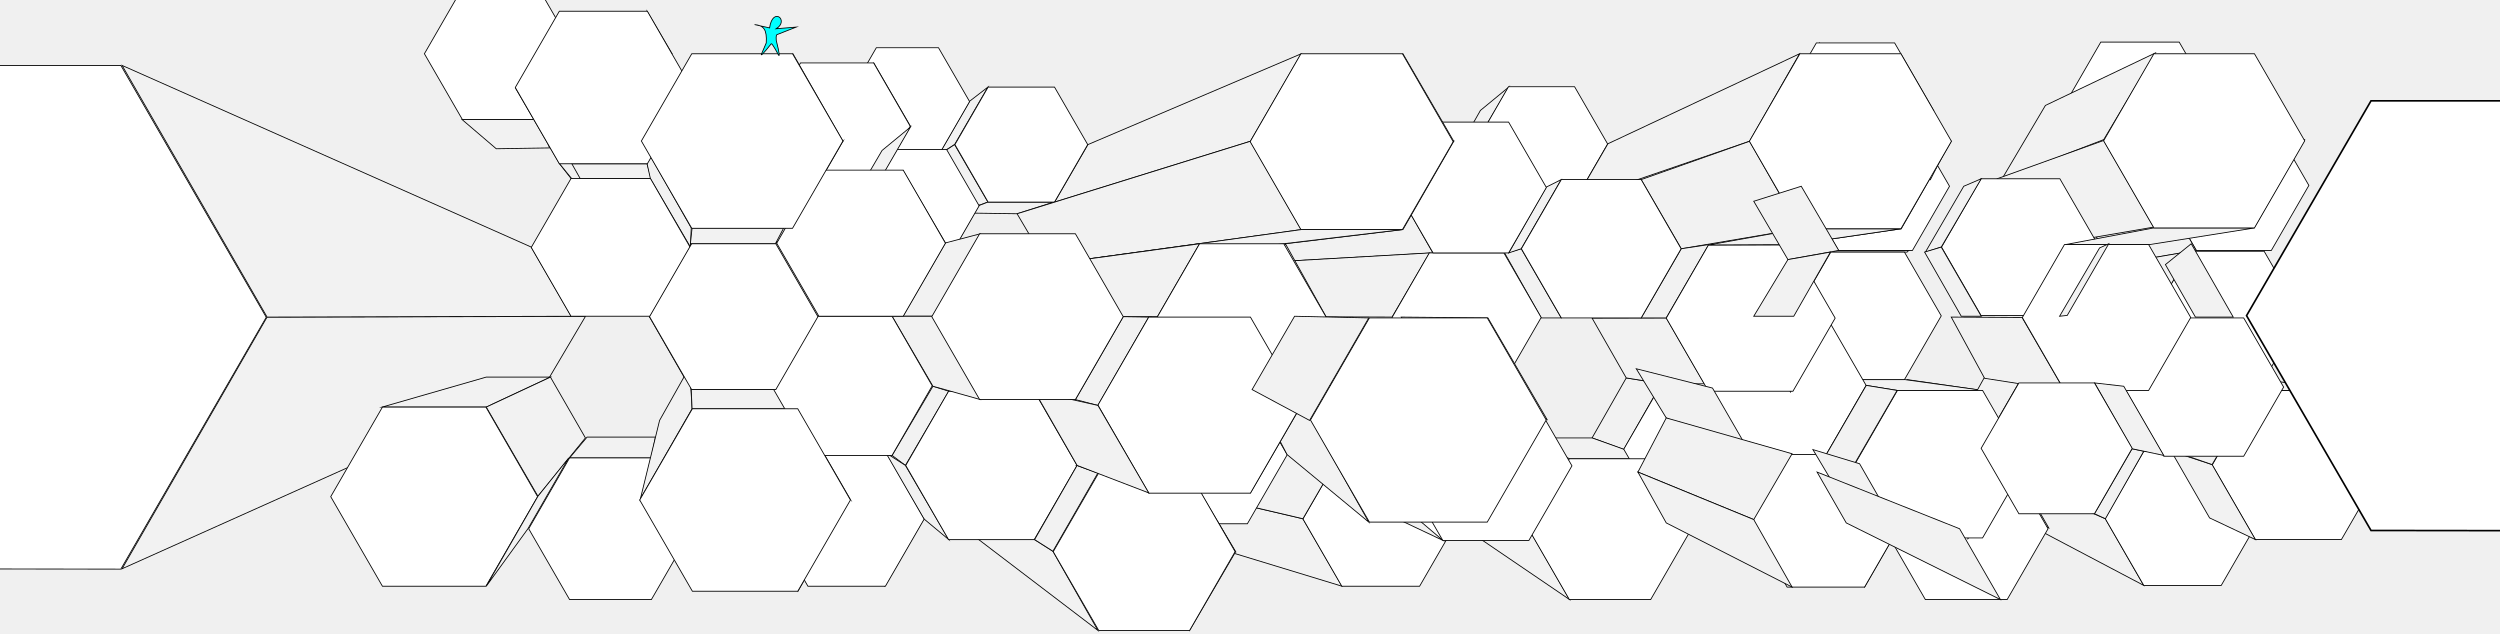
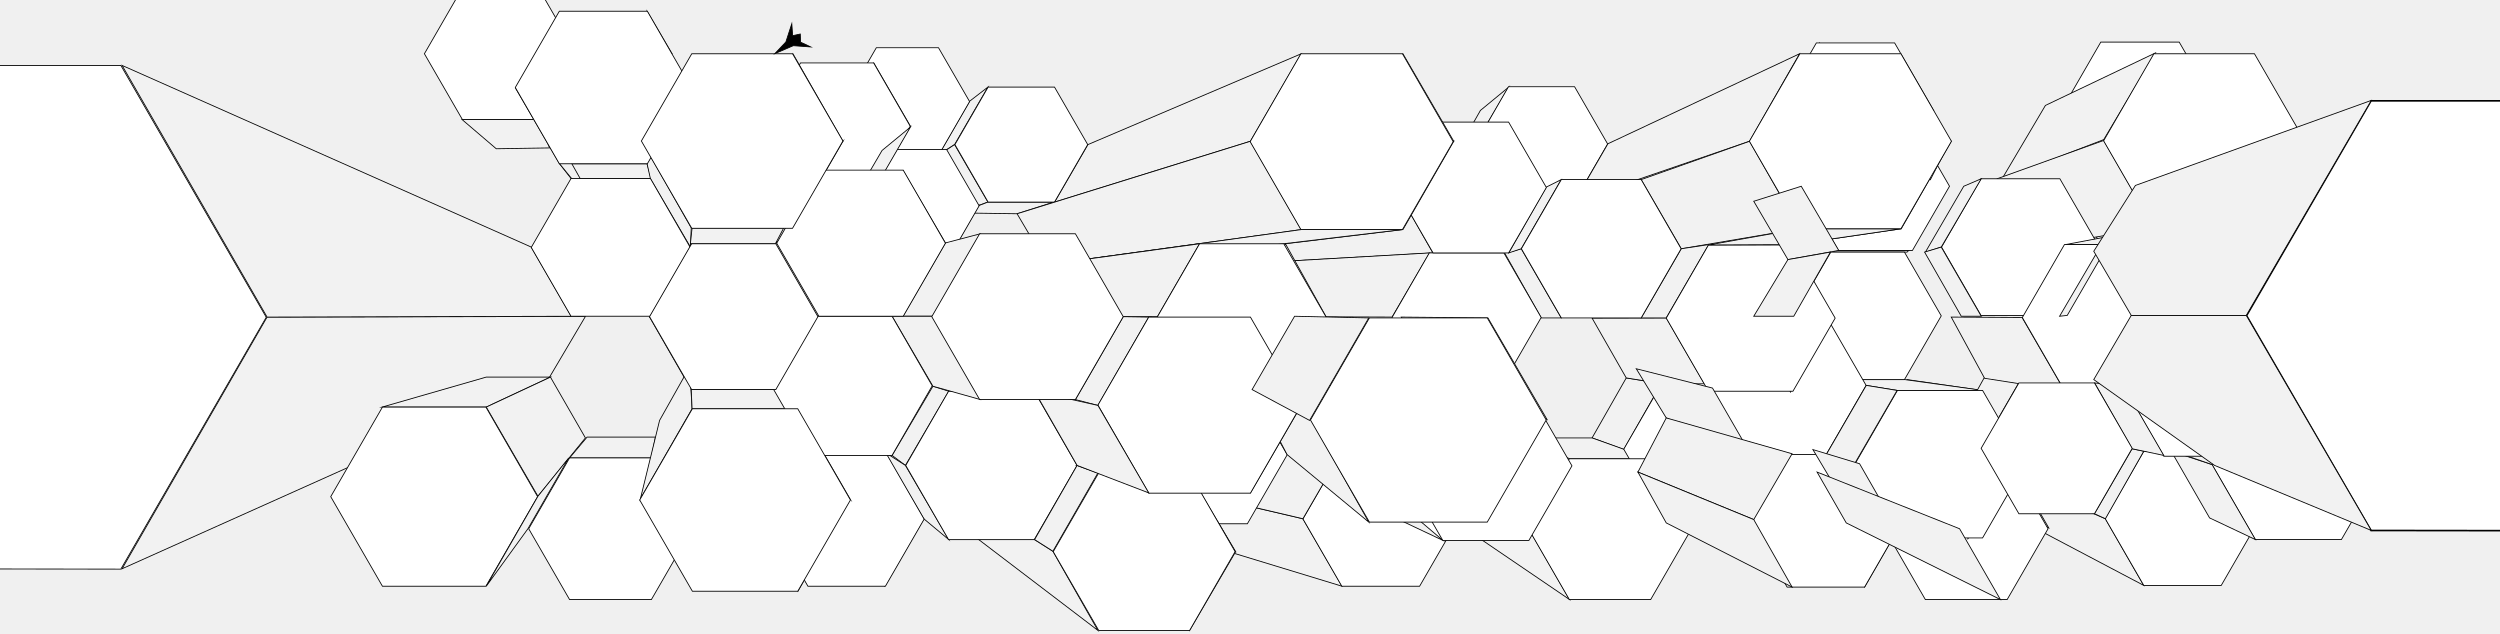
<svg xmlns="http://www.w3.org/2000/svg" width="3000" height="760" viewBox="0 0 3000 760">
  <defs>
    <style>
      .cls-1 {
        fill: #f2f2f2;
      }

      .cls-1, .cls-2, .cls-3, .cls-4 {
        stroke: #000;
        stroke-miterlimit: 10;
      }

      .cls-2, .cls-3 {
        fill: #fff;
      }

      .cls-3 {
        stroke-width: 2px;
-       }
- 
-       .cls-4 {
-         fill: aqua;
      }
    </style>
  </defs>
  <g id="_01stage" data-name="01stage">
    <polygon id="s32" class="cls-1" points="146.5 682.5 659.5 452.5 702.5 379.72 320.5 380.5 146.5 682.5" />
    <polygon id="s63" class="cls-1" points="1742.5 192.5 1776.5 132.5 1810.5 104.5 1770.5 172.5 1742.5 192.5" />
    <polygon id="_25" data-name="25" class="cls-2" points="1889.51 104.08 1810.17 104.08 1770.5 172.79 1810.17 241.5 1889.51 241.5 1929.17 172.79 1889.51 104.08" />
    <polygon id="s41" class="cls-1" points="1439.5 241.5 1471.5 317.5 1719.5 303.5 1674.5 224.5 1439.5 241.5" />
    <polygon id="s88" class="cls-1" points="2578.5 292.5 2477.5 292.5 2584.5 272.5 2705.5 272.5 2578.5 292.5" />
    <polygon id="s40" class="cls-1" points="1670.5 380.5 1715.5 303.5 1471.5 317.5 1434.5 379.5 1670.5 380.5" />
    <polygon id="s52" class="cls-1" points="1434.5 241.5 1476.5 170.5 1719.5 146.5 1674.5 224.5 1434.5 241.5" />
    <polygon id="s60" class="cls-1" points="1993.5 460.5 1951.5 453.5 1910.5 525.5 1948.5 539.5 1993.5 460.5" />
    <polygon id="s62" class="cls-1" points="1758.5 634.5 1741.5 567.5 1834.5 634.5 1883.5 719.5 1758.5 634.5" />
    <polygon id="s59" class="cls-1" points="1999.5 381.5 2050.5 469.5 1951.5 453.5 1910.5 381.73 1999.5 381.5" />
    <polygon id="s61" class="cls-1" points="1827.5 525.5 1910.5 525.5 1948.48 539.07 1980.5 550.5 1883.5 550.5 1827.5 525.5" />
    <polygon id="s57" class="cls-1" points="1889.5 241.5 1929.5 172.5 2159.5 64.5 2099.5 169.5 1889.5 241.5" />
    <polygon id="s56" class="cls-1" points="2017.5 298.5 1969.42 215.5 2099.5 169.5 2159.5 274.5 2017.5 298.5" />
    <polygon id="s94" class="cls-1" points="2391.5 564.5 2426.5 625.5 2572.5 702.5 2526.5 622.5 2391.5 564.5" />
    <polygon id="_42" data-name="42" class="cls-2" points="2665.48 541.5 2572.52 541.5 2526.05 622 2572.52 702.5 2665.48 702.5 2711.95 622 2665.48 541.5" />
    <polygon id="_50" data-name="50" class="cls-2" points="2725.61 144.5 2635.54 144.5 2590.5 222.5 2635.54 300.51 2725.61 300.51 2770.64 222.5 2725.61 144.5" />
    <polygon id="_49" data-name="49" class="cls-2" points="2716.96 301.5 2628.04 301.5 2583.59 378.5 2628.04 455.5 2716.96 455.5 2761.41 378.5 2716.96 301.5" />
    <polygon id="_48" data-name="48" class="cls-2" points="2809.67 468.5 2706.33 468.5 2654.65 558 2706.33 647.5 2809.67 647.5 2861.35 558 2809.67 468.5" />
    <polygon id="_51" data-name="51" class="cls-2" points="2615.05 50.5 2520.95 50.5 2473.89 132 2520.95 213.5 2615.05 213.5 2662.11 132 2615.05 50.5" />
    <polygon id="s87" class="cls-1" points="2386.5 317.5 2426.5 255.5 2765.5 167.5 2705.5 272.5 2386.5 317.5" />
    <polygon id="s90" class="cls-1" points="2498.5 255.5 2590.5 222.5 2635.5 300.5 2535.5 317.5 2498.5 255.5" />
    <polygon id="s92" class="cls-1" points="2402.5 214.5 2524.5 167.5 2586.5 63.5 2454.5 126.5 2402.5 214.5" />
    <polygon id="s91" class="cls-1" points="2444.5 296.5 2584.5 272.5 2524.5 168.5 2396.5 214.5 2444.5 296.5" />
    <polygon id="s89" class="cls-1" points="2535.5 317.5 2628.5 301.5 2583.5 378.5 2498.5 379.5 2535.5 317.5" />
    <polygon id="s85" class="cls-1" points="2651.5 621.5 2706.5 647.5 2654.5 557.5 2605.5 541.5 2651.5 621.5" />
    <polygon id="s84" class="cls-1" points="2409.5 548.5 2377.5 538.5 2422.5 616.5 2458.5 633.5 2409.5 548.5" />
    <polygon id="s82" class="cls-1" points="2377.5 468.5 2288.5 455.5 2341.5 524.5 2430.5 556.5 2377.5 468.5" />
    <polygon id="s80" class="cls-1" points="2185.5 455.5 2229.5 379.04 2222.5 378.5 2182.5 449.5 2185.5 455.5" />
    <polygon id="s79" class="cls-1" points="2276.5 468.5 2196.5 455.5 2285.5 455.5 2379.5 468.5 2276.5 468.5" />
    <polygon id="s78" class="cls-1" points="2112.5 379.5 2099.5 379.5 2143.5 455.5 2160.5 462.5 2112.5 379.5" />
    <polygon id="s77" class="cls-1" points="2237.5 704.5 2283.5 624.5 2231.5 566.5 2198.5 628.5 2237.5 704.5" />
    <polygon id="s76" class="cls-1" points="2234.5 146.5 2176.5 193.5 2212.5 255.5 2279.5 223.5 2234.5 146.5" />
    <polygon id="s75" class="cls-1" points="2183.5 51.5 2143.5 132.5 2179.5 193.5 2230.5 132.5 2183.5 51.5" />
    <polygon id="s73" class="cls-1" points="2170.5 214.5 2156.5 241.5 2234.5 241.5 2264.5 214.5 2170.5 214.5" />
    <polygon id="s70" class="cls-1" points="1969.5 293.5 1957.5 317.5 1994.5 379.5 2020.5 381.5 1969.5 293.5" />
    <polygon id="s68" class="cls-1" points="2199.5 302.5 2202.5 300.5 2290.5 300.5 2288.5 302.5 2199.5 302.5" />
    <polygon id="s66" class="cls-1" points="2670.5 463.5 2706.5 468.5 2654.5 557.5 2622.5 546.5 2670.5 463.5" />
    <polygon id="s67" class="cls-1" points="2716.5 455.5 2809.5 468.5 2718.5 468.5 2628.5 455.5 2716.5 455.5" />
    <polygon id="s98" class="cls-1" points="458.5 488.5 583.5 452.5 660.5 452.5 583.5 488.5 458.5 488.5" />
    <polygon id="s97" class="cls-1" points="2341.5 524.5 2377.5 537.5 2422.5 459.5 2381.5 452.5 2341.5 524.5" />
    <polygon id="s93" class="cls-1" points="2558.5 538.5 2572.5 541.5 2526.5 622.5 2513.32 616.5 2558.5 538.5" />
    <polygon id="s58" class="cls-1" points="2017.5 298.5 2050.5 293.5 1999.5 381.5 1969.42 381.5 2017.5 298.5" />
    <polygon id="s35" class="cls-1" points="1805.5 303.5 1825.5 298.5 1873.5 381.5 1849.5 381.5 1805.5 303.5" />
    <polygon id="s36" class="cls-1" points="1810.5 303.5 1855.5 224.5 1873.5 215.5 1825.5 298.5 1810.5 303.5" />
    <polygon id="s83" class="cls-1" points="2310.5 548.5 2261.5 524.5 2341.5 524.5 2408.5 548.5 2310.5 548.5" />
    <polygon id="_39" data-name="39" class="cls-2" points="2285.31 302.5 2196.93 302.5 2152.74 379.04 2196.93 455.58 2285.31 455.58 2329.5 379.04 2285.31 302.5" />
    <polygon id="_37" data-name="37" class="cls-2" points="2294.96 146.5 2206.04 146.5 2161.59 223.5 2206.04 300.5 2294.96 300.5 2339.41 223.5 2294.96 146.5" />
    <polygon id="_36" data-name="36" class="cls-2" points="2471.84 214.5 2377.16 214.5 2329.82 296.5 2377.16 378.5 2471.84 378.5 2519.18 296.5 2471.84 214.5" />
    <polygon id="s86" class="cls-1" points="2478.5 293.5 2584.5 273.5 2705.5 273.5 2579.5 293.5 2478.5 293.5" />
    <polygon id="_44" data-name="44" class="cls-2" points="2705.33 64.5 2584.67 64.5 2524.33 169 2584.67 273.5 2705.33 273.5 2765.67 169 2705.33 64.5" />
    <polygon id="_43" data-name="43" class="cls-2" points="2692.42 381.5 2596.58 381.5 2548.66 464.5 2596.58 547.5 2692.42 547.5 2740.34 464.5 2692.42 381.5" />
    <polygon id="s96" class="cls-1" points="2477.5 468.96 2381.5 453.96 2341.5 380.5 2426.5 380.96 2477.5 468.96" />
    <polygon id="_46" data-name="46" class="cls-2" points="2578.36 293.5 2477.33 293.5 2426.81 381 2477.33 468.5 2578.36 468.5 2628.88 381 2578.36 293.5" />
    <polygon id="_47" data-name="47" class="cls-2" points="2408.57 549.5 2310.43 549.5 2261.35 634.5 2310.43 719.5 2408.57 719.5 2457.65 634.5 2408.57 549.5" />
    <polygon id="s81" class="cls-1" points="2361.5 646.5 2359.5 634.5 2408.5 549.5 2412.5 558.5 2361.5 646.5" />
    <polygon id="_26" data-name="26" class="cls-2" points="1804.67 303.5 1715.18 303.5 1670.43 381 1715.18 458.5 1804.67 458.5 1849.41 381 1804.67 303.5" />
    <polygon id="_27" data-name="27" class="cls-2" points="1810.32 146.5 1719.68 146.5 1674.36 225 1719.68 303.5 1810.32 303.5 1855.64 225 1810.32 146.5" />
    <polygon id="_28" data-name="28" class="cls-2" points="1969.42 215.5 1873.58 215.5 1825.66 298.5 1873.58 381.5 1969.42 381.5 2017.34 298.5 1969.42 215.5" />
    <polygon id="_33" data-name="33" class="cls-2" points="2084.42 460.56 1993.81 460.56 1948.5 539.03 1993.81 617.5 2084.42 617.5 2129.72 539.03 2084.42 460.56" />
    <polygon id="_32" data-name="32" class="cls-2" points="2237.48 543.5 2144.52 543.5 2098.05 624 2144.52 704.5 2237.48 704.5 2283.95 624 2237.48 543.5" />
    <polygon id="_41" data-name="41" class="cls-2" points="2191.42 379.5 2095.58 379.5 2047.66 462.5 2095.58 545.5 2191.42 545.5 2239.34 462.5 2191.42 379.5" />
    <polygon id="s74" class="cls-1" points="2199.5 215.5 2191.5 224.5 2234.5 147.5 2246.5 133.5 2199.5 215.5" />
    <polygon id="_38" data-name="38" class="cls-2" points="2273.54 51.5 2179.62 51.5 2132.66 132.84 2179.62 214.17 2273.54 214.17 2320.5 132.84 2273.54 51.5" />
    <polygon id="_40" data-name="40" class="cls-2" points="2379.09 468.5 2276.91 468.5 2225.81 557 2276.91 645.5 2379.09 645.5 2430.19 557 2379.09 468.5" />
    <polygon id="s71" class="cls-1" points="2148.5 470.5 2137.5 442.5 2174.5 382.5 2200.5 382.5 2148.5 470.5" />
    <polygon id="s69" class="cls-1" points="2341.5 169.5 2214.5 193.5 2151.5 293.5 2281.5 274.5 2341.5 169.5" />
    <polygon id="_35" data-name="35" class="cls-2" points="2151.52 293.96 2050.17 293.96 1999.5 381.73 2050.17 469.5 2151.52 469.5 2202.19 381.73 2151.52 293.96" />
    <polygon id="_34" data-name="34" class="cls-2" points="1980.79 550.5 1883.21 550.5 1834.43 635 1883.21 719.5 1980.79 719.5 2029.57 635 1980.79 550.5" />
    <polygon id="s55" class="cls-1" points="2151.5 293.5 2281.5 274.5 2159.5 274.5 2050.17 293.96 2151.5 293.5" />
    <polygon id="s72" class="cls-1" points="2279.5 65.5 2269.5 133.5 2316.5 215.5 2339.5 170.5 2279.5 65.5" />
    <polygon id="_31" data-name="31" class="cls-2" points="2281.12 64.5 2159.88 64.5 2099.26 169.5 2159.88 274.5 2281.12 274.5 2341.74 169.5 2281.12 64.5" />
    <polygon id="s110" class="cls-1" points="1042.5 193.5 1113.5 194.5 1135.5 179.5 1058.5 179.5 1042.5 193.5" />
    <polygon id="s1" class="cls-1" points="554.5 143.5 646.5 143.5 659.5 177.5 595.5 178.5 554.5 143.5" />
    <polygon id="_2" data-name="2" class="cls-2" points="646.11 -14.5 554.89 -14.5 509.28 64.5 554.89 143.5 646.11 143.5 691.72 64.5 646.11 -14.5" />
    <polygon id="s33" class="cls-1" points="146.5 78.5 320.5 380.5 685.5 379.5 637.5 296.5 146.5 78.5" />
    <polygon id="s3" class="cls-1" points="583.5 488.5 645.5 595.5 702.5 525.5 660.5 452.5 583.5 488.5" />
    <polygon id="s20" class="cls-1" points="1500.5 169.5 1265.5 242.5 1305.5 173.5 1561.5 64.5 1500.5 169.5" />
    <polygon id="s23" class="cls-1" points="1222.5 379.5 1257.5 442.5 1331.5 467.5 1280.5 380.5 1222.5 379.5" />
    <polygon id="s50" class="cls-1" points="1500.5 380.5 1388.5 380.5 1437.5 462.5 1561.5 486.5 1500.5 380.5" />
    <polygon id="s19" class="cls-1" points="685.5 214.5 781.5 214.5 776.5 196.5 671.5 196.5 685.5 214.5" />
    <polygon id="s18" class="cls-1" points="770.5 169.5 780.5 214.5 828.5 296.5 829.5 273.5 770.5 169.5" />
    <polygon id="s17" class="cls-1" points="791.5 379.5 779.5 380.5 829.5 292.5 826.5 319.5 791.5 379.5" />
    <polygon id="s16" class="cls-1" points="791.5 379.5 827.5 440.5 829.5 467.5 779.5 380.5 791.5 379.5" />
    <polygon id="s15" class="cls-1" points="786.5 524.5 704.5 524.5 683.5 549.5 781.5 549.5 786.5 524.5" />
    <polygon id="s11" class="cls-1" points="1119.5 463.5 1138.5 469.5 1086.5 558.5 1070.5 546.5 1119.5 463.5" />
    <polygon id="s10" class="cls-1" points="1138.5 647.5 1108.5 622.5 1061.5 542.5 1086.5 558.5 1138.5 647.5" />
    <polygon id="s9" class="cls-1" points="1126.5 185.5 1145.5 173.5 1185.5 104.5 1163.5 121.5 1126.5 185.5" />
    <polygon id="s8" class="cls-1" points="1113.5 194.5 1149.5 255.5 1185.5 242.5 1145.5 173.5 1113.5 194.5" />
    <polygon id="s7" class="cls-1" points="1151.5 255.5 1220.5 256.5 1264.5 242.5 1185.5 242.5 1151.5 255.5" />
    <polygon id="_9" data-name="9" class="cls-2" points="1126.2 57.28 1051.59 57.28 1014.29 121.89 1051.59 186.5 1126.2 186.5 1163.5 121.89 1126.2 57.28" />
    <polygon id="s48" class="cls-1" points="1120.5 317.5 1135.5 314.5 1174.5 246.5 1156.5 256.5 1120.5 317.5" />
    <polygon id="s54" class="cls-1" points="1048.5 75.5 1014.5 121.5 1051.5 186.5 1092.5 151.5 1048.5 75.5" />
    <polygon id="_10" data-name="10" class="cls-2" points="1135.97 179.5 1058.03 179.5 1019.06 247 1058.03 314.5 1135.97 314.5 1174.94 247 1135.97 179.5" />
    <polygon id="s6" class="cls-1" points="1134.5 291.5 1176.5 280.5 1119.5 379.5 1083.5 379.5 1134.5 291.5" />
    <polygon id="_5" data-name="5" class="cls-2" points="781.65 549.5 683.5 549.5 634.43 634.5 683.5 719.5 781.65 719.5 830.73 634.5 781.65 549.5" />
    <polygon id="s14" class="cls-1" points="830.5 490.5 827.5 440.5 791.5 504.5 768.5 598.5 830.5 490.5" />
    <polygon id="s43" class="cls-1" points="957.5 709.5 923.5 623.5 967.5 546.5 1020.5 599.5 957.5 709.5" />
    <polygon id="s53" class="cls-1" points="1061.5 703.5 1108.5 622.5 1042.5 567.5 1007.5 628.5 1061.5 703.5" />
    <polygon id="_14" data-name="14" class="cls-2" points="1062.5 542.5 969.52 542.5 923.05 623 969.52 703.5 1062.48 703.5 1108.95 623 1062.5 542.5" />
    <polygon id="s29" class="cls-1" points="1328.5 567.5 1563.5 622.5 1610.5 703.5 1364.5 628.5 1328.5 567.5" />
    <polygon id="_23" data-name="23" class="cls-2" points="1703.51 541.83 1610.17 541.83 1563.5 622.66 1610.17 703.5 1703.51 703.5 1750.18 622.66 1703.51 541.83" />
    <polygon id="s27" class="cls-1" points="1364.5 503.5 1435.5 503.5 1703.5 541.5 1610.5 541.5 1364.5 503.5" />
    <polygon id="s28" class="cls-1" points="1328.5 567.5 1364.5 503.5 1610.5 541.5 1563.5 622.5 1328.5 567.5" />
    <polygon id="_19" data-name="19" class="cls-2" points="1496.86 462.96 1401.29 462.96 1353.5 545.73 1401.29 628.5 1496.86 628.5 1544.65 545.73 1496.86 462.96" />
    <polygon id="s26" class="cls-1" points="1317.5 756.5 1149.5 628.5 1114.5 567.5 1263.5 661.5 1317.5 756.5" />
    <polygon id="_15" data-name="15" class="cls-2" points="1241.1 469.5 1138.29 469.5 1086.89 558.53 1138.29 647.57 1241.1 647.57 1292.5 558.53 1241.1 469.5" />
    <polygon id="s12" class="cls-1" points="1070.5 379.5 1119.5 379.5 1176.5 479.5 1119.5 463.5 1070.5 379.5" />
    <polygon id="_8" data-name="8" class="cls-2" points="1048.38 75.5 960.62 75.5 916.74 151.5 960.62 227.5 1048.38 227.5 1092.26 151.5 1048.38 75.5" />
    <polygon id="s2" class="cls-1" points="671.5 196.5 618.5 105.5 684.5 193.5 719.5 255.5 671.5 196.5" />
    <polygon id="s100" class="cls-1" points="1083.5 204.5 1134.5 291.5 1058.5 314.5 1019.5 247.5 1083.5 204.5" />
    <polygon id="_6" data-name="6" class="cls-2" points="780.57 214.29 685.19 214.29 637.5 296.9 685.19 379.5 780.57 379.5 828.26 296.9 780.57 214.29" />
    <polygon id="s45" class="cls-1" points="930.5 469.5 923.5 462.5 971.5 379.5 981.5 379.5 930.5 469.5" />
    <polygon id="s49" class="cls-1" points="1290.5 280.5 1243.5 288.5 1305.5 380.51 1347.5 380 1290.5 280.5" />
    <polygon id="s4" class="cls-1" points="828.5 292.5 830.5 273.5 951.5 273.5 930.5 292.5 828.5 292.5" />
    <polygon id="s25" class="cls-1" points="1347.89 380 1290.5 479.5 1317.5 486.5 1378.5 380.5 1347.89 380" />
    <polygon id="_17" data-name="17" class="cls-2" points="1265.41 104.5 1185.74 104.5 1145.9 173.5 1185.74 242.5 1265.41 242.5 1305.25 173.5 1265.41 104.5" />
    <polygon id="_3" data-name="3" class="cls-2" points="583.07 488.5 458.94 488.5 396.87 596 458.94 703.5 583.07 703.5 645.13 596 583.07 488.5" />
    <polygon id="s34" class="cls-1" points="776.5 13.5 781.5 54.5 786.5 64.5 806.5 64.5 776.5 13.5" />
    <polygon id="_4" data-name="4" class="cls-2" points="776.83 13.5 671.17 13.5 618.35 105 671.17 196.5 776.83 196.5 829.65 105 776.83 13.5" />
    <polygon id="s107" class="cls-1" points="1683.5 64.5 1510.5 193.5 1547.5 256.5 1744.5 169.5 1683.5 64.5" />
    <polygon id="s106" class="cls-1" points="1683.5 275.5 1744.5 169.5 1584.5 237.5 1542.5 292.5 1542.5 292.5 1683.5 275.5" />
    <polygon id="s21" class="cls-1" points="1220.5 256.5 1256.5 317.5 1561.5 275.5 1500.5 169.5 1220.5 256.5" />
    <polygon id="s30" class="cls-1" points="1256.5 317.5 1330.5 317.5 1682.5 275.5 1561.5 275.5 1256.5 317.5" />
    <polygon id="s22" class="cls-1" points="1256.5 317.5 1222.5 379.5 1388.96 380 1439.48 292.5 1256.5 317.5" />
    <polygon id="_24" data-name="24" class="cls-2" points="1682.91 64.5 1561.09 64.5 1500.18 170 1561.09 275.5 1682.91 275.5 1743.82 170 1682.91 64.5" />
    <polygon id="s31" class="cls-1" points="1292.5 558.5 1317.5 567.5 1263.5 661.5 1241.5 647.5 1292.5 558.5" />
    <polygon id="s102" class="cls-1" points="1427.5 756.5 1401.5 626.5 1461.5 626.5 1482.5 662.5 1427.5 756.5" />
    <polygon id="s64" class="cls-1" points="1482.5 661.5 1426.5 567.5 1392.5 558.5 1426.5 626.5 1482.5 661.5" />
    <polygon id="s65" class="cls-1" points="1292.5 558.5 1392.74 558.5 1426.5 567.5 1317.5 567.5 1292.5 558.5" />
    <polygon id="_21" data-name="21" class="cls-2" points="1427.56 567.5 1318.44 567.5 1263.88 662 1318.44 756.5 1427.56 756.5 1482.12 662 1427.56 567.5" />
    <polygon id="s47" class="cls-1" points="951.5 273.5 1011.5 169.5 976.5 204.5 930.5 292.5 951.5 273.5" />
    <polygon id="s46" class="cls-1" points="951.5 64.5 1011.5 169.5 1011.5 169.5 935.5 256.5 899.5 193.5 951.5 64.5" />
    <polygon id="s44" class="cls-1" points="1020.5 599.5 967.5 546.5 929.5 467.5 957.5 490.5 1020.5 599.5" />
    <polygon id="s5" class="cls-1" points="929.5 467.5 957.5 490.5 830.5 490.5 829.5 467.5 929.5 467.5" />
    <polygon id="s37" class="cls-1" points="1731.5 648.5 1676.5 622.5 1575.5 541.5 1625.5 558.5 1731.5 648.5" />
    <polygon id="s108" class="cls-1" points="1801.5 558.5 1708.5 527.5 1663.5 455.5 1749.5 469.5 1801.5 558.5" />
    <polygon id="_29" data-name="29" class="cls-2" points="1834.67 469.5 1731.33 469.5 1679.65 559 1731.33 648.5 1834.67 648.5 1886.35 559 1834.67 469.5" />
    <polygon id="s38" class="cls-1" points="1503.5 467.5 1544.5 545.5 1642.5 626.5 1573.5 503.5 1503.5 467.5" />
    <polygon id="s105" class="cls-1" points="1529.5 317.5 1566.5 381.5 1591.5 380.5 1542.5 292.5 1529.5 317.5" />
    <polygon id="_22" data-name="22" class="cls-2" points="1540.52 292.5 1439.48 292.5 1388.96 380 1439.48 467.5 1540.52 467.5 1591.04 380 1540.52 292.5" />
    <polygon id="s103" class="cls-1" points="1646.5 469.5 1749.5 469.5 1661.5 458.5 1563.5 458.5 1646.5 469.5" />
    <polygon id="s101" class="cls-1" points="1500.5 591.5 1398 541 1437.5 462.5 1561.5 486.5 1500.5 591.5" />
    <polygon id="_20" data-name="20" class="cls-2" points="1500.5 380.51 1378.5 380.51 1317.5 486.17 1378.5 591.82 1500.5 591.82 1561.5 486.17 1500.5 380.51" />
    <polygon id="s99" class="cls-1" points="682.5 549.5 645.5 595.5 583.5 703.5 633.5 634.5 682.5 549.5" />
    <polygon id="s104" class="cls-1" points="1856.5 503.5 1726.5 458.5 1681.5 380.5 1785.5 381.5 1856.5 503.5" />
    <polygon id="_30" data-name="30" class="cls-2" points="1784.72 381.5 1643.28 381.5 1572.55 504 1643.28 626.5 1784.72 626.5 1855.45 504 1784.72 381.5" />
    <polygon id="s24" class="cls-1" points="1241.5 469.5 1292.5 558.5 1378.5 591.5 1317.5 486.5 1241.5 469.5" />
    <polygon id="s42" class="cls-1" points="1048.5 228.5 1019.06 248 1058.5 180.5 1092.5 152.5 1048.5 228.5" />
    <polygon id="_1" data-name="1" class="cls-2" points="319.5 380.72 145.01 682.95 -204.5 682.5 -379.5 380.5 -204.5 78.5 145.01 78.5 319.5 380.72" />
    <polygon id="_13" data-name="13" class="cls-2" points="1070.44 379.5 974.02 379.5 925.82 463 974.02 546.5 1070.44 546.5 1118.65 463 1070.44 379.5" />
    <polygon id="_12" data-name="12" class="cls-2" points="930.98 292.5 829.95 292.5 779.43 380 829.95 467.5 930.98 467.5 981.5 380 930.98 292.5" />
    <polygon id="_11" data-name="11" class="cls-2" points="1083.88 204.16 982.66 204.16 932.04 291.83 982.66 379.5 1083.88 379.5 1134.5 291.83 1083.88 204.16" />
    <polygon id="s95" class="cls-1" points="2513.5 459.5 2548.5 463.5 2596.5 546.5 2558.5 538.5 2513.5 459.5" />
    <polygon id="_45" data-name="45" class="cls-2" points="2513.32 459.5 2422.68 459.5 2377.36 538 2422.68 616.5 2513.32 616.5 2558.64 538 2513.32 459.5" />
    <polygon id="xx05" class="cls-1" points="2225.5 556.5 2191.5 545.5 2239.5 462.5 2276.5 468.5 2225.5 556.5" />
    <polygon id="xx01" class="cls-1" points="2629.5 292.5 2598.5 317.5 2634.5 380.5 2679.88 380.5 2629.5 292.5" />
    <polygon id="xx02" class="cls-1" points="2530.5 292.5 2519.5 297.5 2471.5 379.5 2480.68 378.5 2530.5 292.5" />
    <polygon id="xx03" class="cls-1" points="2329.5 296.5 2310.5 302.5 2356.5 223.5 2377.5 214.5 2329.5 296.5" />
    <polygon id="xx04" class="cls-1" points="2309.5 302.5 2329.5 296.5 2377.5 379.5 2353.5 379.5 2309.5 302.5" />
    <polygon id="xxx07" class="cls-1" points="2104.5 241.5 2161.5 223.5 2206.5 300.5 2145.5 311.5 2104.5 241.5" />
    <polygon id="xxx06" class="cls-1" points="2104.5 379.5 2152.5 379.5 2196.5 302.5 2145.5 311.5 2104.5 379.5" />
    <polygon id="yy1" class="cls-1" points="1963.5 442.5 1999.5 501.5 2100.5 544.5 2055 465.67 1963.5 442.5" />
    <polygon id="yy2" class="cls-1" points="2104.5 623.5 1965.5 566.5 1999.5 501.5 2150.5 544.5 2104.5 623.5" />
    <polygon id="yy3" class="cls-1" points="2150.5 704.5 1999.5 627.5 1965.5 566.5 2104.5 623.5 2150.5 704.5" />
    <polygon id="yy4" class="cls-1" points="2175.5 539.5 2231.5 556.5 2282.5 645.5 2225.5 623.5 2175.5 539.5" />
    <polygon id="yy5" class="cls-1" points="2180.5 566.5 2215.5 627.5 2400.5 719.5 2351.5 634.5 2180.5 566.5" />
    <polygon id="_7" data-name="7" class="cls-2" points="951.04 64.5 830.11 64.5 769.65 169.22 830.11 273.95 951.04 273.95 1011.5 169.22 951.04 64.5" />
    <polygon id="_18" data-name="18" class="cls-2" points="957.3 490.5 830.86 490.5 767.64 600 830.86 709.5 957.3 709.5 1020.52 600 957.3 490.5" />
    <polygon id="_16" data-name="16" class="cls-2" points="1290.45 280.5 1175.55 280.5 1118.11 380 1175.55 479.5 1290.45 479.5 1347.89 380 1290.45 280.5" />
    <polygon id="s51" class="cls-1" points="1642.5 381.5 1571.5 504.5 1502.5 467.5 1553.5 379.5 1642.5 381.5" />
    <polygon id="c1" class="cls-3" points="3292.5 378.97 3143.56 636.95 2845.22 636.57 2695.84 378.78 2845.22 121 3143.56 121 3292.5 378.97" />
-     <path id="bee" class="cls-4" d="M931.5,34.5l24-2-23,9c-1.66,0-1,7-1,7,0,.25,5.22,19.89,3,18,0,0-8-15.15-9-14,0,0-12.27,15.68-12,13l6-14c1-16-3-21-14-22l18,4C927.21,7.36,947.5,24.5,931.5,34.5Z" />
+     <polygon id="bee2" class="cls-4" points="929.84 64.33 943.05 50.35 950.16 28.45 951.15 42.84 960.32 40.81 960.71 50.62 972.93 56.34 951.99 54.81 929.84 64.33" />
+     <polygon id="k01" class="cls-1" points="2557.5 378.5 2695.5 378.5 2845.5 120.5 2562.5 222.5 2512.5 301.5 2557.5 378.5" />
+     <polygon id="k02" class="cls-1" points="2512.5 455.5 2657.5 558.5 2845.5 636.5 2695.5 378.5 2557.5 378.5 2512.5 455.5" />
  </g>
</svg>
